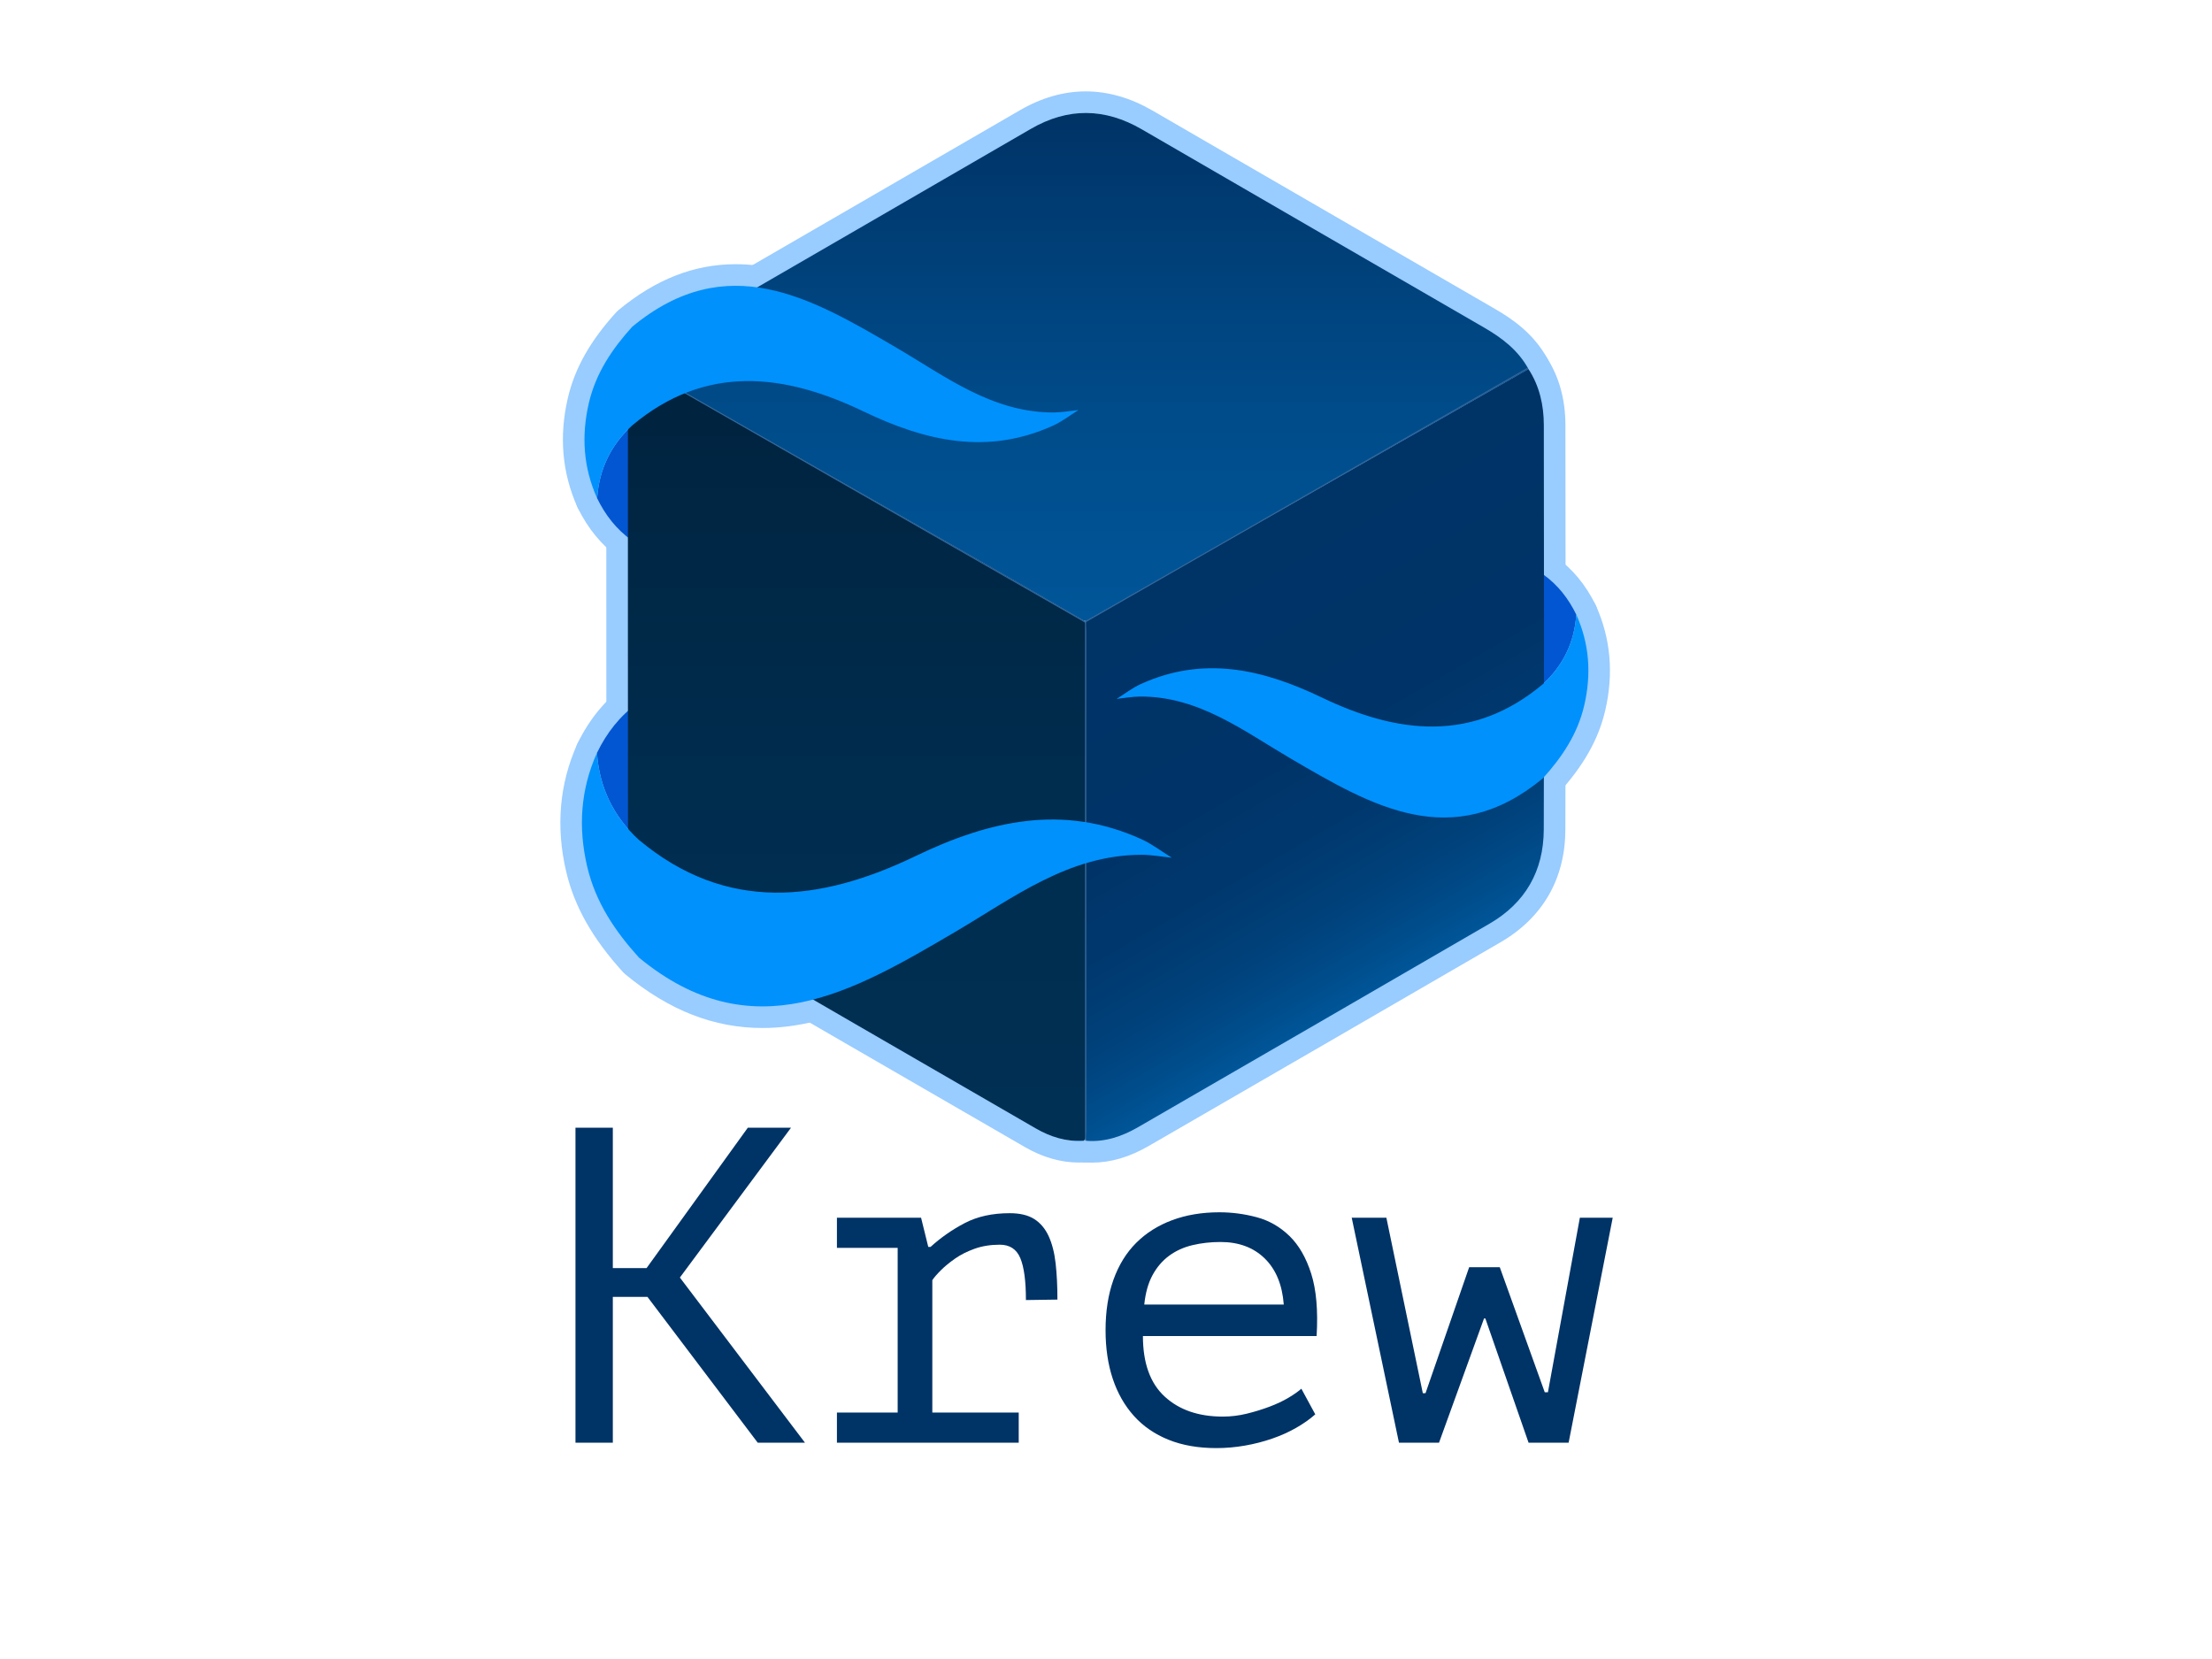
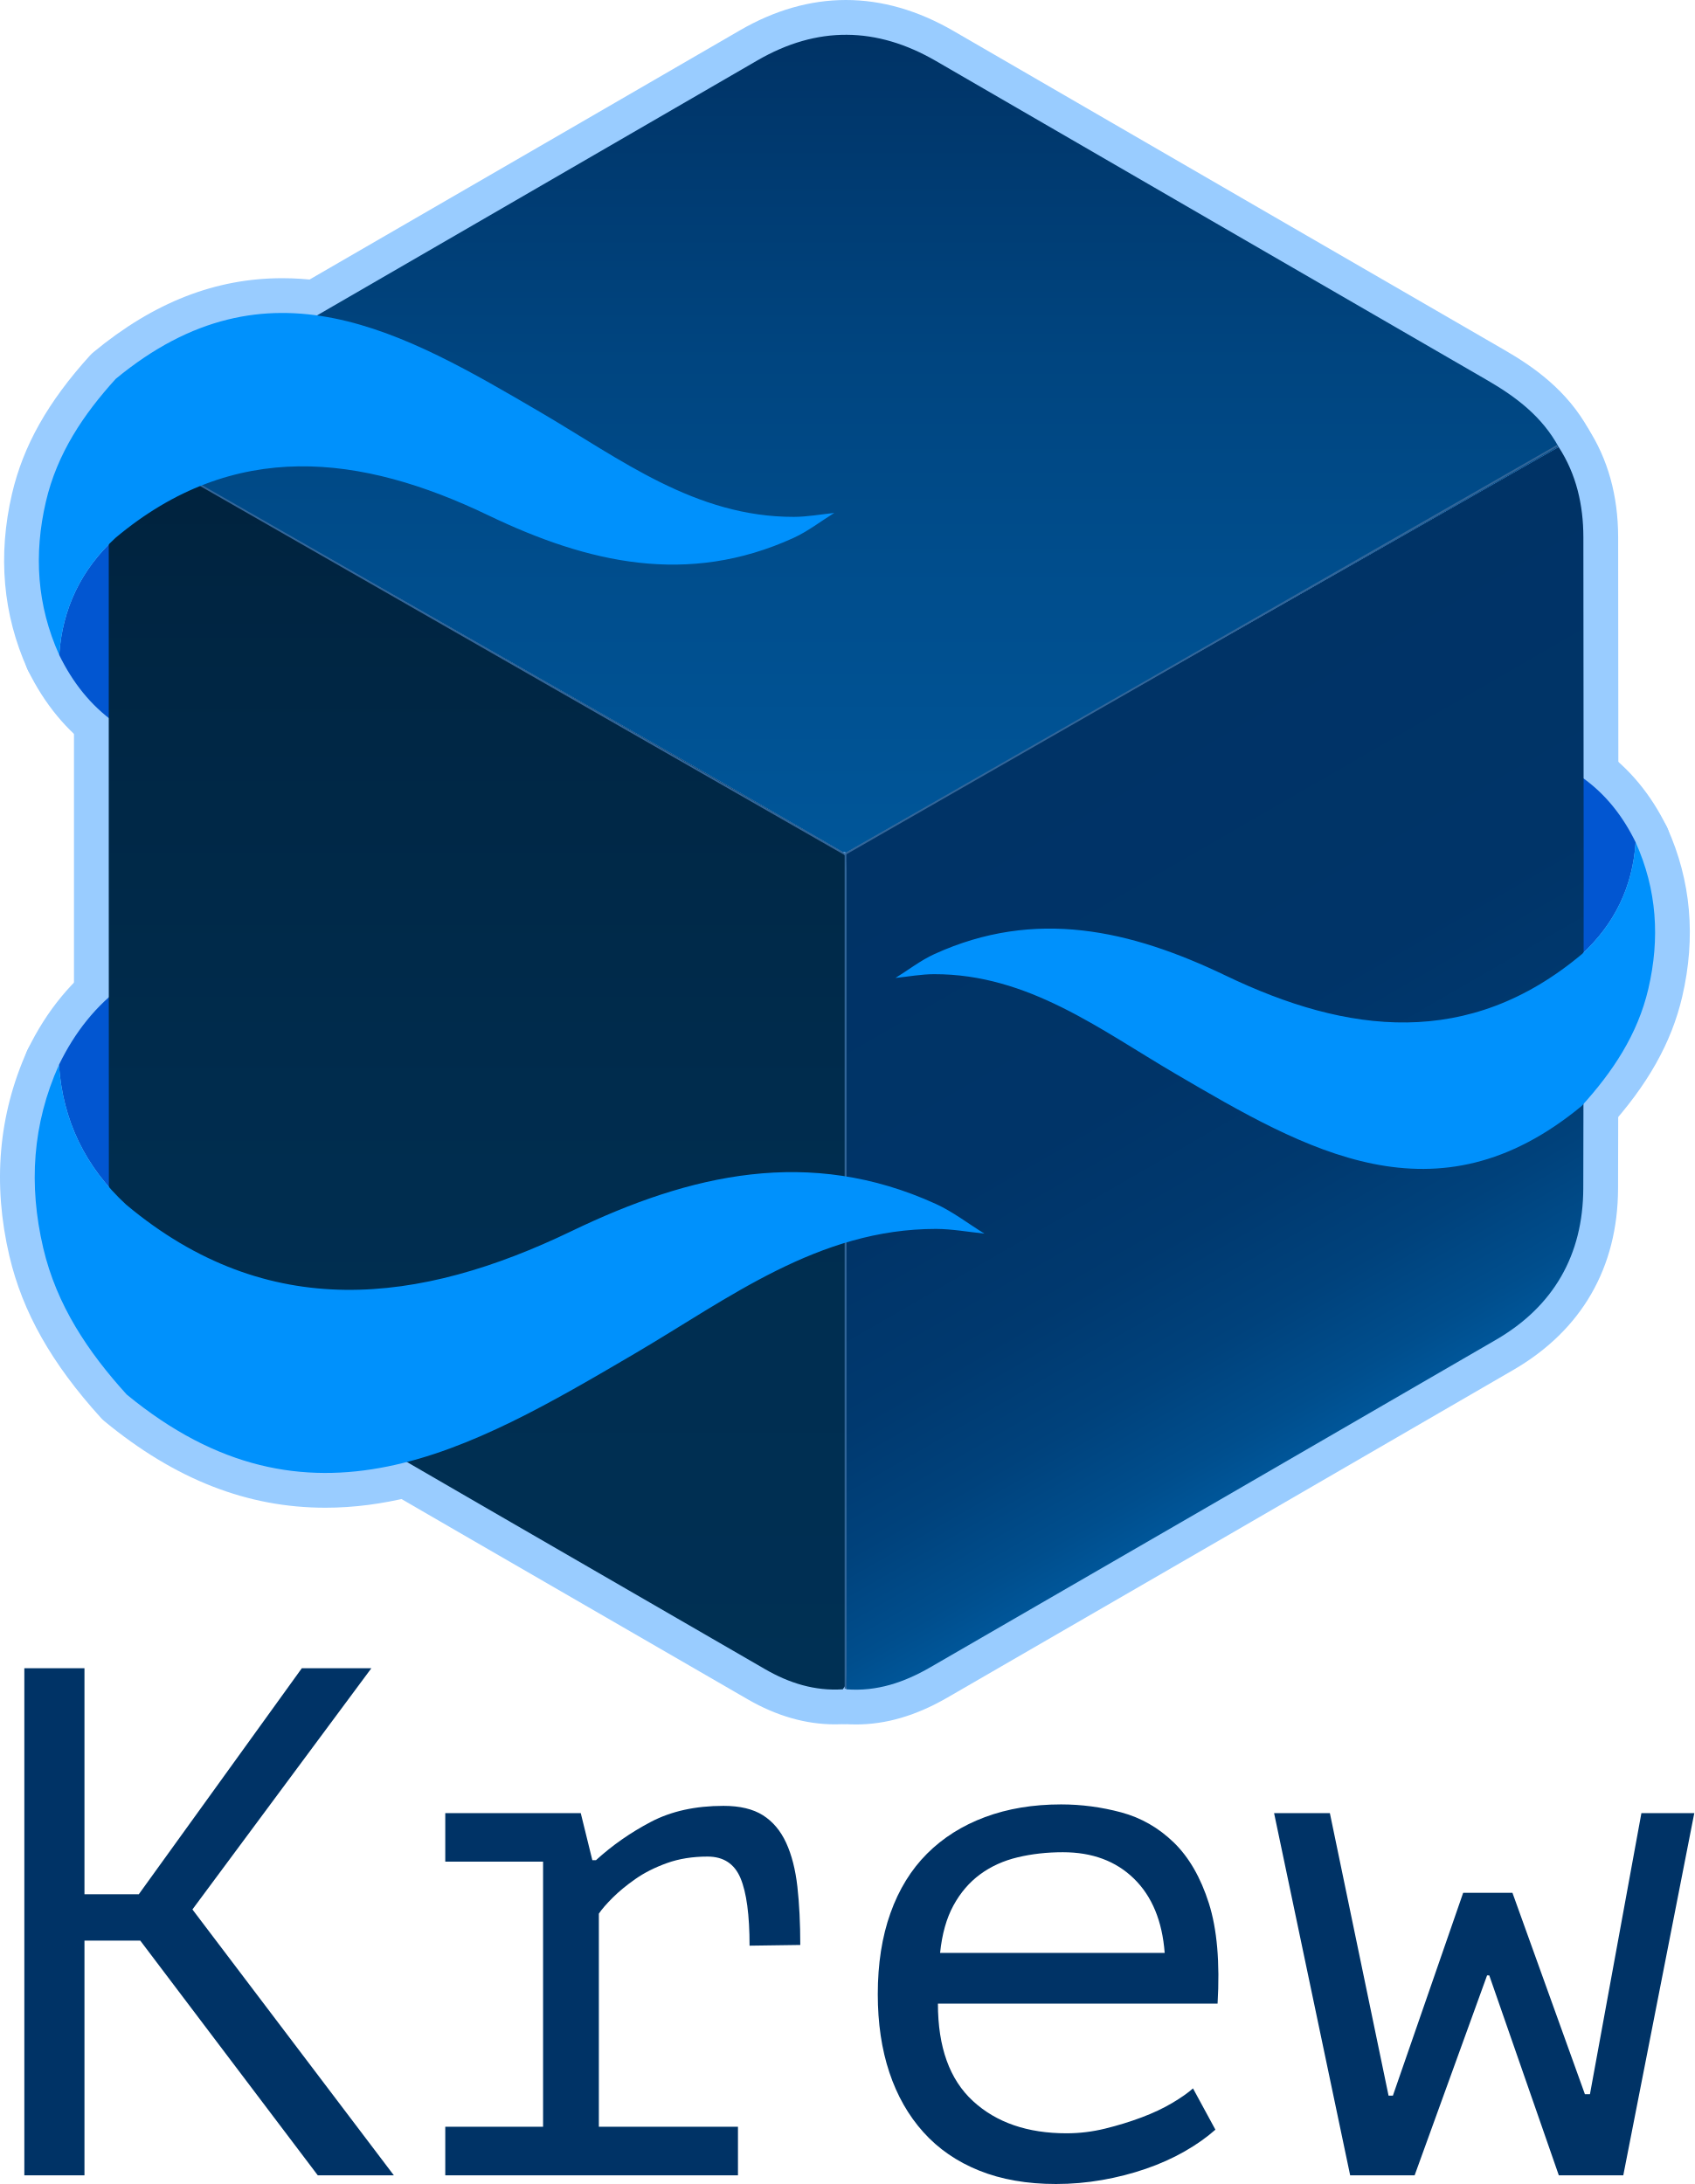
- <svg xmlns="http://www.w3.org/2000/svg" version="1.1" id="Layer_1" x="0px" y="0px" width="1024px" height="768px" viewBox="0 0 1024 768" style="enable-background:new 0 0 1024 768;" xml:space="preserve">
-   <style type="text/css">
- 
- 	.st0{fill:#99CCFF;}
- 	.st1{fill:#003366;}
- 	.st2{fill:none;stroke:#336699;stroke-width:0.5;stroke-miterlimit:10;}
- 	.st3{fill-rule:evenodd;clip-rule:evenodd;fill:#683DFE;}
- 	.st4{fill-rule:evenodd;clip-rule:evenodd;fill:url(#SVGID_1_);}
- 	.st5{fill-rule:evenodd;clip-rule:evenodd;fill:url(#SVGID_2_);}
- 	.st6{fill-rule:evenodd;clip-rule:evenodd;fill:url(#SVGID_3_);}
- 	.st7{fill-rule:evenodd;clip-rule:evenodd;fill:#0091FC;}
- 	.st8{fill-rule:evenodd;clip-rule:evenodd;fill:#0256D1;}
- 
- </style>
-   <g>
-     <g>
-       <g>
-         <g>
-           <g>
-             <path class="st0" d="M714.271,326.675c-1.36,0-2.729-0.277-4.023-0.846c-3.642-1.601-5.987-5.208-5.975-9.185       c0.03-9.555,0.056-19.113,0.081-28.67l0.062-22.065c0.011-3.737,2.104-7.156,5.428-8.864c1.441-0.741,3.01-1.106,4.571-1.106       c2.041,0,4.071,0.624,5.797,1.851c7.702,5.478,13.921,12.996,18.484,22.347c0.768,1.572,1.109,3.319,0.99,5.064       c-1.041,15.315-7.31,28.377-18.632,38.825C719.17,325.763,716.736,326.675,714.271,326.675z" />
+ <svg xmlns="http://www.w3.org/2000/svg" version="1.1" id="Layer_1" x="0" y="0" width="487.169" height="628.058" xml:space="preserve">
+   <style type="text/css" id="style1119">.st0{fill:#9cf}.st1{fill:#036}.st2{fill:none;stroke:#369;stroke-width:.5;stroke-miterlimit:10}.st7,.st8{fill-rule:evenodd;clip-rule:evenodd;fill:#0091fc}.st8{fill:#0256d1}</style>
+   <g id="g1234" transform="translate(-259.4054 -42.307)">
+     <g id="g1154">
+       <g id="g1152">
+         <g id="g1125">
+           <g id="g1123">
+             <path class="st0" d="M714.271 326.675c-1.36 0-2.729-.277-4.023-.846-3.642-1.601-5.987-5.208-5.975-9.185.03-9.555.056-19.113.081-28.67l.062-22.065c.011-3.737 2.104-7.156 5.428-8.864 1.441-.741 3.01-1.106 4.571-1.106 2.041 0 4.071.624 5.797 1.851 7.702 5.478 13.921 12.996 18.484 22.347.768 1.572 1.109 3.319.99 5.064-1.041 15.315-7.31 28.377-18.632 38.825-1.884 1.737-4.318 2.649-6.783 2.649z" id="path1121" fill="#9cf" />
          </g>
        </g>
-         <path class="st0" d="M292.451,260.131c-2.044,0-4.077-0.625-5.804-1.856c-8.004-5.703-14.464-13.516-19.202-23.223     c-0.767-1.572-1.109-3.318-0.99-5.064c1.081-15.913,7.594-29.485,19.358-40.34c1.884-1.738,4.317-2.65,6.783-2.65     c1.36,0,2.729,0.277,4.023,0.846c3.641,1.601,5.987,5.207,5.975,9.184c0,0-0.117,43.762-0.145,53.135     c-0.011,3.738-2.107,7.158-5.433,8.866C295.578,259.766,294.012,260.131,292.451,260.131z" />
-         <path class="st0" d="M295.679,398.729c-2.467,0-4.9-0.912-6.784-2.651c-13.671-12.618-21.248-28.384-22.518-46.861     c-0.12-1.739,0.218-3.479,0.978-5.048c5.46-11.265,12.954-20.353,22.271-27.01c1.729-1.235,3.767-1.863,5.814-1.863     c1.556,0,3.118,0.363,4.555,1.098c3.328,1.703,5.428,5.12,5.444,8.858c0.077,17.43,0.138,34.887,0.199,52.329l0.039,11.113     c0.014,3.979-2.332,7.586-5.973,9.188C298.41,398.451,297.04,398.729,295.679,398.729z" />
+         <path class="st0" d="M292.451 260.131c-2.044 0-4.077-.625-5.804-1.856-8.004-5.703-14.464-13.516-19.202-23.223-.767-1.572-1.109-3.318-.99-5.064 1.081-15.913 7.594-29.485 19.358-40.34 1.884-1.738 4.317-2.65 6.783-2.65 1.36 0 2.729.277 4.023.846 3.641 1.601 5.987 5.207 5.975 9.184 0 0-.117 43.762-.145 53.135-.011 3.738-2.107 7.158-5.433 8.866-1.438.737-3.004 1.102-4.565 1.102z" id="path1127" fill="#9cf" />
+         <path class="st0" d="M295.679 398.729c-2.467 0-4.9-.912-6.784-2.651-13.671-12.618-21.248-28.384-22.518-46.861-.12-1.739.218-3.479.978-5.048 5.46-11.265 12.954-20.353 22.271-27.01 1.729-1.235 3.767-1.863 5.814-1.863 1.556 0 3.118.363 4.555 1.098 3.328 1.703 5.428 5.12 5.444 8.858.077 17.43.138 34.887.199 52.329l.039 11.113c.014 3.979-2.332 7.586-5.973 9.188-1.294.569-2.664.847-4.025.847z" id="path1129" fill="#9cf" />
        <g id="Cube_7_">
-           <path class="st0" d="M701.734,264.477c-0.654,0-1.314-0.064-1.973-0.197c-3.919-0.788-6.992-3.835-7.814-7.748      c-0.096-0.454-0.185-0.907-0.27-1.363c-0.539-2.904,0.233-5.898,2.11-8.179s4.667-3.615,7.62-3.645      c0.371-0.004,0.74-0.004,1.117-0.004c3.761,0,7.204,2.11,8.911,5.462c1.707,3.352,1.389,7.378-0.823,10.419      c-0.162,0.222-0.315,0.448-0.469,0.671l-0.181,0.262C708.075,262.894,704.979,264.477,701.734,264.477z" />
-           <path class="st0" d="M499.444,538.179c-8.363,0-16.794-2.425-25.059-7.207c-56.306-32.528-111.332-64.382-163.542-94.672      c-19.689-11.426-30.108-29.63-30.132-52.644c-0.045-41.583-0.039-83.857-0.033-124.74c0.003-20.676,0.006-41.352,0.003-62.027      c-0.004-11.729,2.878-22.248,8.568-31.262c1.889-2.992,5.127-4.664,8.463-4.664c1.497,0,3.012,0.336,4.435,1.042      c0.189,0.094,0.38,0.183,0.571,0.273c0.575,0.271,1.291,0.608,2.071,1.048l35.419,20.174      c40.573,23.108,81.144,46.215,121.701,69.351c10.46,5.963,21.046,12.092,31.283,18.02c4.524,2.619,9.049,5.239,13.575,7.852      c1.171,0.676,2.193,1.583,3.004,2.666c0.275,0.368,0.553,0.746,0.821,1.113c1.169,1.601,1.837,3.513,1.917,5.494l0.051,1.086      c0.049,0.987,0.104,2.106,0.104,3.283c0.007,76.88,0.007,153.761,0,230.646c0,1.112-0.05,2.17-0.094,3.104      c-0.019,0.401-0.038,0.804-0.052,1.208c-0.069,1.963-0.715,3.862-1.856,5.46c-0.127,0.179-0.251,0.362-0.375,0.546l-0.303,0.443      c-1.731,2.518-4.519,4.104-7.567,4.31C501.431,538.146,500.43,538.179,499.444,538.179z" />
-           <path class="st0" d="M505.508,538.213c-1.186,0-2.388-0.048-3.573-0.144c-4.476-0.361-8.162-3.661-9.014-8.069      c-0.082-0.422-0.163-0.852-0.237-1.263c-0.126-0.7-0.177-1.411-0.151-2.122c0.017-0.482,0.039-0.963,0.062-1.441      c0.034-0.724,0.071-1.444,0.071-2.166c0.007-76.884,0.007-153.764,0-230.644c0-0.684-0.039-1.468-0.08-2.297      c-0.021-0.42-0.042-0.84-0.059-1.26c-0.042-1.026,0.075-2.049,0.342-3.031c0.509-2.895,2.278-5.466,4.901-6.959l204.857-116.653      c1.559-0.888,3.26-1.312,4.94-1.312c3.283,0,6.488,1.618,8.396,4.557c5.763,8.88,8.695,19.42,8.717,31.329      c0.093,69.453,0.149,127.342-0.026,187.311c-0.063,22.767-10.47,40.817-30.094,52.2      c-54.859,31.853-109.669,63.545-162.674,94.194C522.853,535.67,514.223,538.213,505.508,538.213z" />
-           <path class="st0" d="M502.719,297.505c-0.588,0-1.177-0.052-1.762-0.156c-1.471-0.12-2.903-0.564-4.188-1.307      c-4.533-2.617-9.063-5.24-13.594-7.863c-10.21-5.911-20.768-12.024-31.173-17.956c-40.552-23.133-81.116-46.236-121.682-69.34      l-35.393-20.159c-0.21-0.119-0.472-0.231-0.729-0.353c-0.312-0.146-0.624-0.294-0.933-0.447      c-2.424-1.202-4.257-3.333-5.083-5.91c-0.825-2.576-0.571-5.377,0.704-7.763c4.731-8.854,11.828-15.938,21.694-21.658      c19.893-11.521,39.787-23.035,59.682-34.548c33.972-19.66,67.944-39.32,101.895-59.014c9.98-5.789,20.233-8.724,30.473-8.724      c10.335,0,20.737,2.992,30.917,8.892l23.602,13.677c44.216,25.623,89.937,52.119,134.926,78.131      c7.968,4.607,17.931,11.392,24.284,23.062c2.605,4.785,0.901,10.775-3.834,13.471L507.668,296.195      C506.146,297.062,504.439,297.505,502.719,297.505z" />
+           <path class="st0" d="M701.734 264.477c-.654 0-1.314-.064-1.973-.197-3.919-.788-6.992-3.835-7.814-7.748-.096-.454-.185-.907-.27-1.363-.539-2.904.233-5.898 2.11-8.179 1.877-2.281 4.667-3.615 7.62-3.645.371-.004.74-.004 1.117-.004 3.761 0 7.204 2.11 8.911 5.462 1.707 3.352 1.389 7.378-.823 10.419-.162.222-.315.448-.469.671l-.181.262c-1.887 2.739-4.983 4.322-8.228 4.322z" id="path1131" fill="#9cf" />
+           <path class="st0" d="M499.444 538.179c-8.363 0-16.794-2.425-25.059-7.207-56.306-32.528-111.332-64.382-163.542-94.672-19.689-11.426-30.108-29.63-30.132-52.644-.045-41.583-.039-83.857-.033-124.74.003-20.676.006-41.352.003-62.027-.004-11.729 2.878-22.248 8.568-31.262 1.889-2.992 5.127-4.664 8.463-4.664 1.497 0 3.012.336 4.435 1.042.189.094.38.183.571.273.575.271 1.291.608 2.071 1.048l35.419 20.174c40.573 23.108 81.144 46.215 121.701 69.351 10.46 5.963 21.046 12.092 31.283 18.02 4.524 2.619 9.049 5.239 13.575 7.852 1.171.676 2.193 1.583 3.004 2.666.275.368.553.746.821 1.113 1.169 1.601 1.837 3.513 1.917 5.494l.051 1.086c.049.987.104 2.106.104 3.283.007 76.88.007 153.761 0 230.646 0 1.112-.05 2.17-.094 3.104-.019.401-.038.804-.052 1.208-.069 1.963-.715 3.862-1.856 5.46-.127.179-.251.362-.375.546l-.303.443c-1.731 2.518-4.519 4.104-7.567 4.31-.986.064-1.987.097-2.973.097z" id="path1133" fill="#9cf" />
+           <path class="st0" d="M505.508 538.213c-1.186 0-2.388-.048-3.573-.144-4.476-.361-8.162-3.661-9.014-8.069-.082-.422-.163-.852-.237-1.263-.126-.7-.177-1.411-.151-2.122.017-.482.039-.963.062-1.441.034-.724.071-1.444.071-2.166.007-76.884.007-153.764 0-230.644 0-.684-.039-1.468-.08-2.297-.021-.42-.042-.84-.059-1.26-.042-1.026.075-2.049.342-3.031.509-2.895 2.278-5.466 4.901-6.959l204.857-116.653c1.559-.888 3.26-1.312 4.94-1.312 3.283 0 6.488 1.618 8.396 4.557 5.763 8.88 8.695 19.42 8.717 31.329.093 69.453.149 127.342-.026 187.311-.063 22.767-10.47 40.817-30.094 52.2-54.859 31.853-109.669 63.545-162.674 94.194-9.033 5.227-17.663 7.77-26.378 7.77z" id="path1135" fill="#9cf" />
+           <path class="st0" d="M502.719 297.505c-.588 0-1.177-.052-1.762-.156-1.471-.12-2.903-.564-4.188-1.307-4.533-2.617-9.063-5.24-13.594-7.863-10.21-5.911-20.768-12.024-31.173-17.956-40.552-23.133-81.116-46.236-121.682-69.34l-35.393-20.159c-.21-.119-.472-.231-.729-.353-.312-.146-.624-.294-.933-.447-2.424-1.202-4.257-3.333-5.083-5.91-.825-2.576-.571-5.377.704-7.763 4.731-8.854 11.828-15.938 21.694-21.658 19.893-11.521 39.787-23.035 59.682-34.548 33.972-19.66 67.944-39.32 101.895-59.014 9.98-5.789 20.233-8.724 30.473-8.724 10.335 0 20.737 2.992 30.917 8.892l23.602 13.677c44.216 25.623 89.937 52.119 134.926 78.131 7.968 4.607 17.931 11.392 24.284 23.062 2.605 4.785.901 10.775-3.834 13.471L507.668 296.195c-1.522.867-3.229 1.31-4.949 1.31z" id="path1137" fill="#9cf" />
        </g>
-         <path class="st0" d="M502.52,537.949c-5.523,0-10-4.478-10-10V288.055c0-5.523,4.477-10,10-10s10,4.477,10,10v239.895     C512.52,533.472,508.042,537.949,502.52,537.949z" />
-         <path class="st0" d="M502.129,298.056c-3.467,0-6.837-1.805-8.685-5.028c-2.747-4.792-1.089-10.902,3.702-13.649l205.053-117.553     c4.793-2.747,10.903-1.089,13.649,3.702c2.746,4.792,1.089,10.902-3.702,13.649L507.094,296.73     C505.525,297.629,503.816,298.056,502.129,298.056z" />
-         <path class="st0" d="M502.51,298.057c-1.685,0-3.393-0.427-4.96-1.324L293.145,179.689c-4.792-2.745-6.453-8.854-3.709-13.647     c2.744-4.792,8.853-6.453,13.647-3.709l204.405,117.044c4.792,2.745,6.453,8.854,3.709,13.647     C509.351,296.25,505.979,298.057,502.51,298.057z" />
-         <path class="st0" d="M276.428,240.666c-3.879,0-7.481-2.263-9.116-5.899c-7.083-15.75-8.579-32.734-4.448-50.482     c3.226-13.829,10.347-26.457,22.411-39.746c0.321-0.354,0.667-0.684,1.035-0.987c17.302-14.295,35.058-21.244,54.284-21.244     c28.16,0,54.15,15.217,79.285,29.933c3.925,2.296,7.779,4.666,11.506,6.958c18.182,11.184,35.356,21.747,56.15,21.747h0.117     c2.033-0.005,4.324-0.302,6.749-0.616c1.281-0.166,2.563-0.331,3.846-0.464c0.349-0.036,0.696-0.054,1.041-0.054     c4.234,0,8.063,2.688,9.457,6.767c1.507,4.411-0.233,9.278-4.195,11.733c-1.1,0.682-2.22,1.433-3.406,2.227     c-2.755,1.846-5.879,3.938-9.436,5.563c-12.485,5.689-25.545,8.572-38.823,8.573c-17.618,0.001-35.853-4.814-57.386-15.152     c-18.365-8.823-34.419-13.112-49.083-13.112c-17.181,0-32.626,5.919-47.208,18.094c-7.883,7.343-12.07,16.125-12.798,26.84     c-0.311,4.577-3.697,8.356-8.212,9.166C277.605,240.615,277.013,240.666,276.428,240.666z" />
-         <path class="st0" d="M352.984,475.889c-22.457-0.002-43.234-8.131-63.521-24.852c-0.372-0.307-0.722-0.641-1.046-0.998     c-14.169-15.618-22.532-30.412-26.318-46.558c-4.862-20.76-3.136-40.625,5.13-59.045c1.633-3.64,5.238-5.907,9.119-5.907     c0.583,0,1.171,0.051,1.761,0.156c4.516,0.806,7.905,4.582,8.22,9.158c0.916,13.321,6.135,24.24,15.955,33.374     c17.781,14.816,36.619,22.019,57.585,22.018c17.83-0.001,37.297-5.199,59.513-15.893c25.446-12.259,46.971-17.969,67.737-17.969     c15.541,0,30.837,3.374,45.463,10.027c4.077,1.854,7.563,4.179,10.935,6.426c1.449,0.967,2.818,1.879,4.179,2.716     c3.972,2.444,5.728,7.308,4.231,11.725c-1.386,4.092-5.221,6.793-9.466,6.793c-0.337,0-0.677-0.017-1.019-0.052     c-1.556-0.158-3.11-0.356-4.663-0.556c-2.932-0.377-5.7-0.732-8.239-0.743c-25.432,0-46.195,12.805-68.177,26.361     c-4.419,2.726-8.989,5.544-13.569,8.23c-29.874,17.521-60.684,35.588-93.803,35.588     C352.988,475.889,352.988,475.889,352.984,475.889z" />
-         <path class="st0" d="M668.434,388.457c-27.013,0-51.887-14.562-75.941-28.645c-3.761-2.199-7.442-4.464-11.003-6.655     c-17.31-10.648-33.659-20.707-53.384-20.707h-0.11c-1.893,0.005-4.052,0.286-6.337,0.583c-1.245,0.162-2.491,0.323-3.737,0.452     c-0.347,0.036-0.692,0.054-1.035,0.054c-4.234,0-8.062-2.688-9.457-6.765c-1.507-4.408,0.229-9.272,4.187-11.73     c1.033-0.642,2.09-1.35,3.209-2.1c2.659-1.782,5.673-3.801,9.117-5.373c11.977-5.458,24.509-8.224,37.251-8.224     c16.896,0,34.373,4.612,55.002,14.515c17.478,8.397,32.746,12.479,46.682,12.479c16.294,0,30.946-5.618,44.782-17.17     c7.437-6.93,11.386-15.217,12.073-25.327c0.311-4.577,3.695-8.355,8.211-9.165c0.592-0.106,1.185-0.158,1.77-0.158     c3.878,0,7.479,2.263,9.115,5.897c6.808,15.128,8.247,31.445,4.277,48.499c-3.099,13.281-9.933,25.405-21.508,38.161     c-0.321,0.354-0.667,0.685-1.036,0.989C703.954,381.787,686.902,388.457,668.434,388.457z" />
+         <path class="st0" d="M502.52 537.949c-5.523 0-10-4.478-10-10V288.055c0-5.523 4.477-10 10-10s10 4.477 10 10V527.95c0 5.522-4.478 9.999-10 9.999z" id="path1140" fill="#9cf" />
+         <path class="st0" d="M502.129 298.056c-3.467 0-6.837-1.805-8.685-5.028-2.747-4.792-1.089-10.902 3.702-13.649l205.053-117.553c4.793-2.747 10.903-1.089 13.649 3.702 2.746 4.792 1.089 10.902-3.702 13.649L507.094 296.73c-1.569.899-3.278 1.326-4.965 1.326z" id="path1142" fill="#9cf" />
+         <path class="st0" d="M502.51 298.057c-1.685 0-3.393-.427-4.96-1.324L293.145 179.689c-4.792-2.745-6.453-8.854-3.709-13.647 2.744-4.792 8.853-6.453 13.647-3.709l204.405 117.044c4.792 2.745 6.453 8.854 3.709 13.647-1.846 3.226-5.218 5.033-8.687 5.033z" id="path1144" fill="#9cf" />
+         <path class="st0" d="M276.428 240.666c-3.879 0-7.481-2.263-9.116-5.899-7.083-15.75-8.579-32.734-4.448-50.482 3.226-13.829 10.347-26.457 22.411-39.746.321-.354.667-.684 1.035-.987 17.302-14.295 35.058-21.244 54.284-21.244 28.16 0 54.15 15.217 79.285 29.933 3.925 2.296 7.779 4.666 11.506 6.958 18.182 11.184 35.356 21.747 56.15 21.747h.117c2.033-.005 4.324-.302 6.749-.616 1.281-.166 2.563-.331 3.846-.464.349-.036.696-.054 1.041-.054 4.234 0 8.063 2.688 9.457 6.767 1.507 4.411-.233 9.278-4.195 11.733-1.1.682-2.22 1.433-3.406 2.227-2.755 1.846-5.879 3.938-9.436 5.563-12.485 5.689-25.545 8.572-38.823 8.573-17.618.001-35.853-4.814-57.386-15.152-18.365-8.823-34.419-13.112-49.083-13.112-17.181 0-32.626 5.919-47.208 18.094-7.883 7.343-12.07 16.125-12.798 26.84-.311 4.577-3.697 8.356-8.212 9.166-.593.104-1.185.155-1.77.155z" id="path1146" fill="#9cf" />
+         <path class="st0" d="M352.984 475.889c-22.457-.002-43.234-8.131-63.521-24.852-.372-.307-.722-.641-1.046-.998-14.169-15.618-22.532-30.412-26.318-46.558-4.862-20.76-3.136-40.625 5.13-59.045 1.633-3.64 5.238-5.907 9.119-5.907.583 0 1.171.051 1.761.156 4.516.806 7.905 4.582 8.22 9.158.916 13.321 6.135 24.24 15.955 33.374 17.781 14.816 36.619 22.019 57.585 22.018 17.83-.001 37.297-5.199 59.513-15.893 25.446-12.259 46.971-17.969 67.737-17.969 15.541 0 30.837 3.374 45.463 10.027 4.077 1.854 7.563 4.179 10.935 6.426 1.449.967 2.818 1.879 4.179 2.716 3.972 2.444 5.728 7.308 4.231 11.725-1.386 4.092-5.221 6.793-9.466 6.793-.337 0-.677-.017-1.019-.052-1.556-.158-3.11-.356-4.663-.556-2.932-.377-5.7-.732-8.239-.743-25.432 0-46.195 12.805-68.177 26.361-4.419 2.726-8.989 5.544-13.569 8.23-29.874 17.521-60.684 35.588-93.803 35.588-.003.001-.003.001-.007.001z" id="path1148" fill="#9cf" />
+         <path class="st0" d="M668.434 388.457c-27.013 0-51.887-14.562-75.941-28.645-3.761-2.199-7.442-4.464-11.003-6.655-17.31-10.648-33.659-20.707-53.384-20.707h-.11c-1.893.005-4.052.286-6.337.583-1.245.162-2.491.323-3.737.452-.347.036-.692.054-1.035.054-4.234 0-8.062-2.688-9.457-6.765-1.507-4.408.229-9.272 4.187-11.73 1.033-.642 2.09-1.35 3.209-2.1 2.659-1.782 5.673-3.801 9.117-5.373 11.977-5.458 24.509-8.224 37.251-8.224 16.896 0 34.373 4.612 55.002 14.515 17.478 8.397 32.746 12.479 46.682 12.479 16.294 0 30.946-5.618 44.782-17.17 7.437-6.93 11.386-15.217 12.073-25.327.311-4.577 3.695-8.355 8.211-9.165.592-.106 1.185-.158 1.77-.158 3.878 0 7.479 2.263 9.115 5.897 6.808 15.128 8.247 31.445 4.277 48.499-3.099 13.281-9.933 25.405-21.508 38.161-.321.354-.667.685-1.036.989-16.608 13.72-33.66 20.39-52.128 20.39z" id="path1150" fill="#9cf" />
      </g>
    </g>
-     <g>
-       <g>
-         <g>
-           <g>
-             <path class="st8" d="M729.709,284.521c-0.868,12.772-6.034,23.478-15.437,32.154c0.053-16.91,0.093-33.828,0.143-50.737       C721.183,270.75,726.093,277.112,729.709,284.521z" />
+     <g id="g1232">
+       <g id="g1230">
+         <g id="g1160">
+           <g id="g1158">
+             <path class="st8" d="M729.709 284.521c-.868 12.772-6.034 23.478-15.437 32.154.053-16.91.093-33.828.143-50.737 6.768 4.812 11.678 11.174 15.294 18.583z" id="path1156" clip-rule="evenodd" fill="#0256d1" fill-rule="evenodd" />
          </g>
        </g>
-         <path class="st8" d="M276.433,230.666c0.909-13.377,6.32-24.586,16.163-33.668c-0.052,17.706-0.092,35.425-0.145,53.134     C285.362,245.081,280.221,238.427,276.433,230.666z" />
-         <path class="st8" d="M276.354,348.53c1.099,15.986,7.57,29.35,19.324,40.198c-0.075-21.135-0.145-42.304-0.238-63.434     C286.998,331.327,280.846,339.262,276.354,348.53z" />
+         <path class="st8" d="M276.433 230.666c.909-13.377 6.32-24.586 16.163-33.668-.052 17.706-.092 35.425-.145 53.134-7.089-5.051-12.23-11.705-16.018-19.466z" id="path1162" clip-rule="evenodd" fill="#0256d1" fill-rule="evenodd" />
+         <path class="st8" d="M276.354 348.53c1.099 15.986 7.57 29.35 19.324 40.198-.075-21.135-.145-42.304-.238-63.434-8.442 6.033-14.594 13.968-19.086 23.236z" id="path1164" clip-rule="evenodd" fill="#0256d1" fill-rule="evenodd" />
        <g id="Cube_6_">
-           <path class="st3" d="M701.733,254.477c-0.079-0.376-0.153-0.753-0.224-1.132c0.337-0.003,0.673-0.003,1.016-0.003      C702.252,253.717,701.993,254.1,701.733,254.477z" />
+           <path d="M701.733 254.477c-.079-.376-.153-.753-.224-1.132.337-.003.673-.003 1.016-.003-.273.375-.532.758-.792 1.135z" id="path1166" clip-rule="evenodd" fill="#683dfe" fill-rule="evenodd" />
          <linearGradient id="SVGID_1_" gradientUnits="userSpaceOnUse" x1="396.673" y1="170.964" x2="396.673" y2="528.179">
-             <stop offset="0" style="stop-color:#00223D" />
-             <stop offset="0.124" style="stop-color:#002542" />
-             <stop offset="0.587" style="stop-color:#002D4F" />
-             <stop offset="1" style="stop-color:#003054" />
-             <stop offset="1" style="stop-color:#00355E" />
-             <stop offset="1" style="stop-color:#004174" />
-             <stop offset="1" style="stop-color:#004B85" />
-             <stop offset="1" style="stop-color:#005190" />
-             <stop offset="1" style="stop-color:#005597" />
-             <stop offset="1" style="stop-color:#005699" />
+             <stop offset="0" id="stop1168" stop-color="#00223d" />
+             <stop offset=".124" id="stop1170" stop-color="#002542" />
+             <stop offset=".587" id="stop1172" stop-color="#002d4f" />
+             <stop offset="1" id="stop1174" stop-color="#003054" />
+             <stop offset="1" id="stop1176" stop-color="#00355e" />
+             <stop offset="1" id="stop1178" stop-color="#004174" />
+             <stop offset="1" id="stop1180" stop-color="#004b85" />
+             <stop offset="1" id="stop1182" stop-color="#005190" />
+             <stop offset="1" id="stop1184" stop-color="#005597" />
+             <stop offset="1" id="stop1186" stop-color="#005699" />
          </linearGradient>
-           <path class="st4" d="M501.747,528.102c-8.07,0.543-15.476-1.806-22.353-5.785c-54.537-31.506-109.05-63.058-163.532-94.666      c-16.693-9.688-25.13-24.482-25.15-44.004c-0.068-62.256-0.02-124.509-0.03-186.758c-0.003-9.305,2.038-18.022,7.025-25.923      c0.725,0.359,1.469,0.675,2.171,1.071c52.365,29.829,104.733,59.641,157.077,89.5c14.978,8.539,29.881,17.226,44.813,25.846      c0.252,0.336,0.506,0.683,0.751,1.018c0.054,1.321,0.146,2.642,0.146,3.963c0.007,76.881,0.007,153.761,0,230.645      c0,1.318-0.093,2.632-0.14,3.96C502.263,527.337,502.008,527.723,501.747,528.102z" />
+           <path d="M501.747 528.102c-8.07.543-15.476-1.806-22.353-5.785-54.537-31.506-109.05-63.058-163.532-94.666-16.693-9.688-25.13-24.482-25.15-44.004-.068-62.256-.02-124.509-.03-186.758-.003-9.305 2.038-18.022 7.025-25.923.725.359 1.469.675 2.171 1.071 52.365 29.829 104.733 59.641 157.077 89.5 14.978 8.539 29.881 17.226 44.813 25.846.252.336.506.683.751 1.018.054 1.321.146 2.642.146 3.963.007 76.881.007 153.761 0 230.645 0 1.318-.093 2.632-.14 3.96-.262.368-.517.754-.778 1.133z" id="path1189" clip-rule="evenodd" fill="url(#SVGID_1_)" fill-rule="evenodd" />
          <linearGradient id="SVGID_2_" gradientUnits="userSpaceOnUse" x1="552.738" y1="258.627" x2="660.224" y2="444.798">
-             <stop offset="0" style="stop-color:#003366" />
-             <stop offset="0.467" style="stop-color:#003468" />
-             <stop offset="0.667" style="stop-color:#00396F" />
-             <stop offset="0.817" style="stop-color:#00427C" />
-             <stop offset="0.941" style="stop-color:#004E8D" />
-             <stop offset="1" style="stop-color:#005699" />
+             <stop offset="0" id="stop1191" stop-color="#036" />
+             <stop offset=".467" id="stop1193" stop-color="#003468" />
+             <stop offset=".667" id="stop1195" stop-color="#00396f" />
+             <stop offset=".817" id="stop1197" stop-color="#00427c" />
+             <stop offset=".941" id="stop1199" stop-color="#004e8d" />
+             <stop offset="1" id="stop1201" stop-color="#005699" />
          </linearGradient>
-           <path class="st5" d="M502.526,526.968c0.047-1.328,0.14-2.642,0.14-3.96c0.007-76.884,0.007-153.764,0-230.645      c0-1.321-0.093-2.642-0.146-3.963c0.153-0.282,0.22-0.583,0.2-0.895c68.287-38.888,136.575-77.769,204.856-116.654      c5.1,7.858,7.089,16.68,7.105,25.903c0.083,62.426,0.156,124.845-0.026,187.263c-0.054,19.25-8.61,34.008-25.111,43.579      c-54.182,31.459-108.424,62.825-162.662,94.188c-7.461,4.318-15.387,7.023-24.143,6.317      C502.666,527.723,502.593,527.337,502.526,526.968z" />
+           <path d="M502.526 526.968c.047-1.328.14-2.642.14-3.96.007-76.884.007-153.764 0-230.645 0-1.321-.093-2.642-.146-3.963.153-.282.22-.583.2-.895 68.287-38.888 136.575-77.769 204.856-116.654 5.1 7.858 7.089 16.68 7.105 25.903.083 62.426.156 124.845-.026 187.263-.054 19.25-8.61 34.008-25.111 43.579-54.182 31.459-108.424 62.825-162.662 94.188-7.461 4.318-15.387 7.023-24.143 6.317-.073-.378-.146-.764-.213-1.133z" id="path1204" clip-rule="evenodd" fill="url(#SVGID_2_)" fill-rule="evenodd" />
          <linearGradient id="SVGID_3_" gradientUnits="userSpaceOnUse" x1="502.641" y1="52.308" x2="502.641" y2="287.505">
-             <stop offset="0" style="stop-color:#003366" />
-             <stop offset="0.399" style="stop-color:#004580" />
-             <stop offset="0.644" style="stop-color:#004D8C" />
-             <stop offset="1" style="stop-color:#005699" />
+             <stop offset="0" id="stop1206" stop-color="#036" />
+             <stop offset=".399" id="stop1208" stop-color="#004580" />
+             <stop offset=".644" id="stop1210" stop-color="#004d8c" />
+             <stop offset="1" id="stop1212" stop-color="#005699" />
          </linearGradient>
-           <path class="st6" d="M707.576,170.852c-68.281,38.885-136.569,77.766-204.856,116.654l-0.467-0.133l-0.484,0.01      c-14.932-8.62-29.836-17.307-44.813-25.846c-52.344-29.859-104.712-59.672-157.077-89.5c-0.702-0.396-1.446-0.712-2.171-1.071      c4.162-7.788,10.428-13.394,17.889-17.719c53.857-31.193,107.745-62.336,161.58-93.564c17.21-9.982,34.267-9.736,51.357,0.17      c52.835,30.616,105.672,61.247,158.536,91.813C695.39,156.476,702.832,162.138,707.576,170.852z" />
+           <path d="M707.576 170.852c-68.281 38.885-136.569 77.766-204.856 116.654l-.467-.133-.484.01c-14.932-8.62-29.836-17.307-44.813-25.846-52.344-29.859-104.712-59.672-157.077-89.5-.702-.396-1.446-.712-2.171-1.071 4.162-7.788 10.428-13.394 17.889-17.719 53.857-31.193 107.745-62.336 161.58-93.564 17.21-9.982 34.267-9.736 51.357.17 52.835 30.616 105.672 61.247 158.536 91.813 8.32 4.81 15.762 10.472 20.506 19.186z" id="path1215" clip-rule="evenodd" fill="url(#SVGID_3_)" fill-rule="evenodd" />
        </g>
-         <line class="st2" x1="502.52" y1="288.055" x2="502.52" y2="527.949" />
-         <line class="st2" x1="502.12" y1="288.055" x2="707.173" y2="170.502" />
-         <line class="st2" x1="502.52" y1="288.055" x2="298.114" y2="171.011" />
-         <path class="st7" d="M292.68,151.26c43.872-36.247,82.856-13.395,122.207,9.645c22.799,13.334,44.397,30.095,72.786,30.041     c3.87-0.01,7.735-0.731,11.61-1.134c-3.908,2.422-7.581,5.3-11.727,7.193c-30.395,13.85-59.039,7.276-87.728-6.498     c-36.616-17.592-73.102-22.144-107.232,6.491c-9.843,9.082-15.254,20.292-16.163,33.668c-6.414-14.262-7.36-28.94-3.829-44.114     C275.823,172.754,283.363,161.523,292.68,151.26z" />
-         <path class="st7" d="M295.824,443.32c52.428,43.213,98.947,15.898,145.911-11.645c27.204-15.962,52.987-35.99,86.851-35.967     c4.622,0.021,9.236,0.879,13.871,1.351c-4.678-2.878-9.069-6.308-14.014-8.557c-36.299-16.512-70.486-8.644-104.723,7.851     c-43.697,21.033-87.249,26.506-128.042-7.625c-11.754-10.848-18.225-24.212-19.324-40.198     c-7.642,17.031-8.758,34.562-4.518,52.668C275.696,417.662,284.707,431.066,295.824,443.32z" />
-         <path class="st7" d="M714.192,360.357c-41.898,34.617-79.126,12.792-116.713-9.212c-21.766-12.732-42.402-28.745-69.503-28.694     c-3.692,0.01-7.386,0.705-11.085,1.087c3.723-2.312,7.242-5.063,11.201-6.87c29.021-13.225,56.378-6.944,83.775,6.208     c34.968,16.8,69.813,21.149,102.404-6.202c9.402-8.676,14.568-19.382,15.437-32.154c6.129,13.62,7.03,27.636,3.657,42.128     C730.291,339.827,723.092,350.55,714.192,360.357z" />
+         <path class="st2" id="line1218" fill="none" stroke="#369" stroke-width=".5" stroke-miterlimit="10" d="M502.52 288.055v239.894" />
+         <path class="st2" id="line1220" fill="none" stroke="#369" stroke-width=".5" stroke-miterlimit="10" d="M502.12 288.055L707.173 170.502" />
+         <path class="st2" id="line1222" fill="none" stroke="#369" stroke-width=".5" stroke-miterlimit="10" d="M502.52 288.055L298.114 171.011" />
+         <path class="st7" d="M292.68 151.26c43.872-36.247 82.856-13.395 122.207 9.645 22.799 13.334 44.397 30.095 72.786 30.041 3.87-.01 7.735-.731 11.61-1.134-3.908 2.422-7.581 5.3-11.727 7.193-30.395 13.85-59.039 7.276-87.728-6.498-36.616-17.592-73.102-22.144-107.232 6.491-9.843 9.082-15.254 20.292-16.163 33.668-6.414-14.262-7.36-28.94-3.829-44.114 3.219-13.798 10.759-25.029 20.076-35.292z" id="path1224" clip-rule="evenodd" fill="#0091fc" fill-rule="evenodd" />
+         <path class="st7" d="M295.824 443.32c52.428 43.213 98.947 15.898 145.911-11.645 27.204-15.962 52.987-35.99 86.851-35.967 4.622.021 9.236.879 13.871 1.351-4.678-2.878-9.069-6.308-14.014-8.557-36.299-16.512-70.486-8.644-104.723 7.851-43.697 21.033-87.249 26.506-128.042-7.625-11.754-10.848-18.225-24.212-19.324-40.198-7.642 17.031-8.758 34.562-4.518 52.668 3.86 16.464 12.871 29.868 23.988 42.122z" id="path1226" clip-rule="evenodd" fill="#0091fc" fill-rule="evenodd" />
+         <path class="st7" d="M714.192 360.357c-41.898 34.617-79.126 12.792-116.713-9.212-21.766-12.732-42.402-28.745-69.503-28.694-3.692.01-7.386.705-11.085 1.087 3.723-2.312 7.242-5.063 11.201-6.87 29.021-13.225 56.378-6.944 83.775 6.208 34.968 16.8 69.813 21.149 102.404-6.202 9.402-8.676 14.568-19.382 15.437-32.154 6.129 13.62 7.03 27.636 3.657 42.128-3.074 13.179-10.273 23.902-19.173 33.709z" id="path1228" clip-rule="evenodd" fill="#0091fc" fill-rule="evenodd" />
      </g>
    </g>
  </g>
-   <g>
-     <path class="st1" d="M299.735,600.37h-16.041v67.495h-17.291V522.042h17.291v64.995h15.624l46.872-64.995h19.999l-51.455,69.37   l57.913,76.453h-21.874L299.735,600.37z" />
-     <path class="st1" d="M387.436,667.865v-13.957h28.123v-76.245h-28.123v-13.957h38.956l3.333,13.54h1.042   c4.72-4.303,9.999-7.984,15.832-11.041c5.833-3.053,12.776-4.583,20.832-4.583c4.72,0,8.505,0.905,11.354,2.709   c2.845,1.806,5.068,4.446,6.666,7.916c1.595,3.473,2.672,7.675,3.229,12.603c0.553,4.932,0.833,10.521,0.833,16.771l-14.583,0.208   c0-8.814-0.869-15.289-2.604-19.423c-1.738-4.134-4.896-6.2-9.479-6.2c-4.306,0-8.196,0.625-11.666,1.871   c-3.473,1.247-6.494,2.771-9.062,4.57c-2.571,1.8-4.759,3.6-6.562,5.4c-1.806,1.803-3.125,3.326-3.958,4.569v61.292h39.998v13.957   H387.436z" />
-     <path class="st1" d="M608.877,654.741c-2.5,2.223-5.452,4.307-8.854,6.249c-3.405,1.947-7.119,3.613-11.146,5   c-4.029,1.39-8.229,2.464-12.604,3.229c-4.374,0.762-8.785,1.146-13.228,1.146c-8.333,0-15.696-1.286-22.082-3.854   c-6.39-2.567-11.737-6.249-16.041-11.04c-4.307-4.792-7.571-10.521-9.791-17.187c-2.223-6.666-3.333-14.166-3.333-22.499   c0-8.749,1.214-16.525,3.646-23.331c2.429-6.804,5.938-12.5,10.521-17.083s10.136-8.088,16.665-10.52   c6.526-2.429,13.817-3.646,21.874-3.646c5.833,0,11.594,0.765,17.29,2.291c5.693,1.53,10.729,4.411,15.104,8.646   c4.375,4.238,7.74,10.071,10.104,17.499c2.359,7.431,3.193,17.05,2.5,28.852h-80.411c0,12.5,3.358,21.842,10.077,28.02   c6.718,6.181,15.686,9.271,26.905,9.271c3.74,0,7.444-0.449,11.116-1.354c3.672-0.901,7.167-1.979,10.494-3.229   c3.323-1.249,6.266-2.636,8.831-4.166c2.562-1.526,4.534-2.916,5.92-4.166L608.877,654.741z M565.016,574.955   c-4.57,0-8.896,0.488-12.978,1.458c-4.085,0.974-7.686,2.604-10.8,4.896c-3.115,2.292-5.677,5.279-7.682,8.958   c-2.009,3.681-3.288,8.229-3.841,13.645h64.578c-0.693-9.166-3.636-16.281-8.827-21.353   C580.275,577.49,573.459,574.955,565.016,574.955z" />
-     <path class="st1" d="M694.286,586.621l20.832,57.912h1.458l14.791-80.827h15.207l-20.415,104.159h-18.541l-19.998-57.496h-0.625   l-20.832,57.496h-18.54l-21.874-104.159h16.041l16.874,81.244h1.249l20.207-58.329H694.286z" />
+   <g id="g1244" transform="translate(-259.4054 -42.307)">
+     <path class="st1" d="M299.735 600.37h-16.041v67.495h-17.291V522.042h17.291v64.995h15.624l46.872-64.995h19.999l-51.455 69.37 57.913 76.453h-21.874z" id="path1236" fill="#036" />
+     <path class="st1" d="M387.436 667.865v-13.957h28.123v-76.245h-28.123v-13.957h38.956l3.333 13.54h1.042c4.72-4.303 9.999-7.984 15.832-11.041 5.833-3.053 12.776-4.583 20.832-4.583 4.72 0 8.505.905 11.354 2.709 2.845 1.806 5.068 4.446 6.666 7.916 1.595 3.473 2.672 7.675 3.229 12.603.553 4.932.833 10.521.833 16.771l-14.583.208c0-8.814-.869-15.289-2.604-19.423-1.738-4.134-4.896-6.2-9.479-6.2-4.306 0-8.196.625-11.666 1.871-3.473 1.247-6.494 2.771-9.062 4.57-2.571 1.8-4.759 3.6-6.562 5.4-1.806 1.803-3.125 3.326-3.958 4.569v61.292h39.998v13.957z" id="path1238" fill="#036" />
+     <path class="st1" d="M608.877 654.741c-2.5 2.223-5.452 4.307-8.854 6.249-3.405 1.947-7.119 3.613-11.146 5-4.029 1.39-8.229 2.464-12.604 3.229-4.374.762-8.785 1.146-13.228 1.146-8.333 0-15.696-1.286-22.082-3.854-6.39-2.567-11.737-6.249-16.041-11.04-4.307-4.792-7.571-10.521-9.791-17.187-2.223-6.666-3.333-14.166-3.333-22.499 0-8.749 1.214-16.525 3.646-23.331 2.429-6.804 5.938-12.5 10.521-17.083 4.583-4.583 10.136-8.088 16.665-10.52 6.526-2.429 13.817-3.646 21.874-3.646 5.833 0 11.594.765 17.29 2.291 5.693 1.53 10.729 4.411 15.104 8.646 4.375 4.238 7.74 10.071 10.104 17.499 2.359 7.431 3.193 17.05 2.5 28.852h-80.411c0 12.5 3.358 21.842 10.077 28.02 6.718 6.181 15.686 9.271 26.905 9.271 3.74 0 7.444-.449 11.116-1.354 3.672-.901 7.167-1.979 10.494-3.229 3.323-1.249 6.266-2.636 8.831-4.166 2.562-1.526 4.534-2.916 5.92-4.166zm-43.861-79.786c-4.57 0-8.896.488-12.978 1.458-4.085.974-7.686 2.604-10.8 4.896-3.115 2.292-5.677 5.279-7.682 8.958-2.009 3.681-3.288 8.229-3.841 13.645h64.578c-.693-9.166-3.636-16.281-8.827-21.353-5.191-5.069-12.007-7.604-20.45-7.604z" id="path1240" fill="#036" />
+     <path class="st1" d="M694.286 586.621l20.832 57.912h1.458l14.791-80.827h15.207l-20.415 104.159h-18.541l-19.998-57.496h-.625l-20.832 57.496h-18.54l-21.874-104.159h16.041l16.874 81.244h1.249l20.207-58.329z" id="path1242" fill="#036" />
  </g>
-   <g>
- </g>
-   <g>
- </g>
-   <g>
- </g>
-   <g>
- </g>
-   <g>
- </g>
-   <g>
- </g>
-   <g>
- </g>
-   <g>
- </g>
-   <g>
- </g>
-   <g>
- </g>
-   <g>
- </g>
-   <g>
- </g>
-   <g>
- </g>
-   <g>
- </g>
-   <g>
- </g>
</svg>
